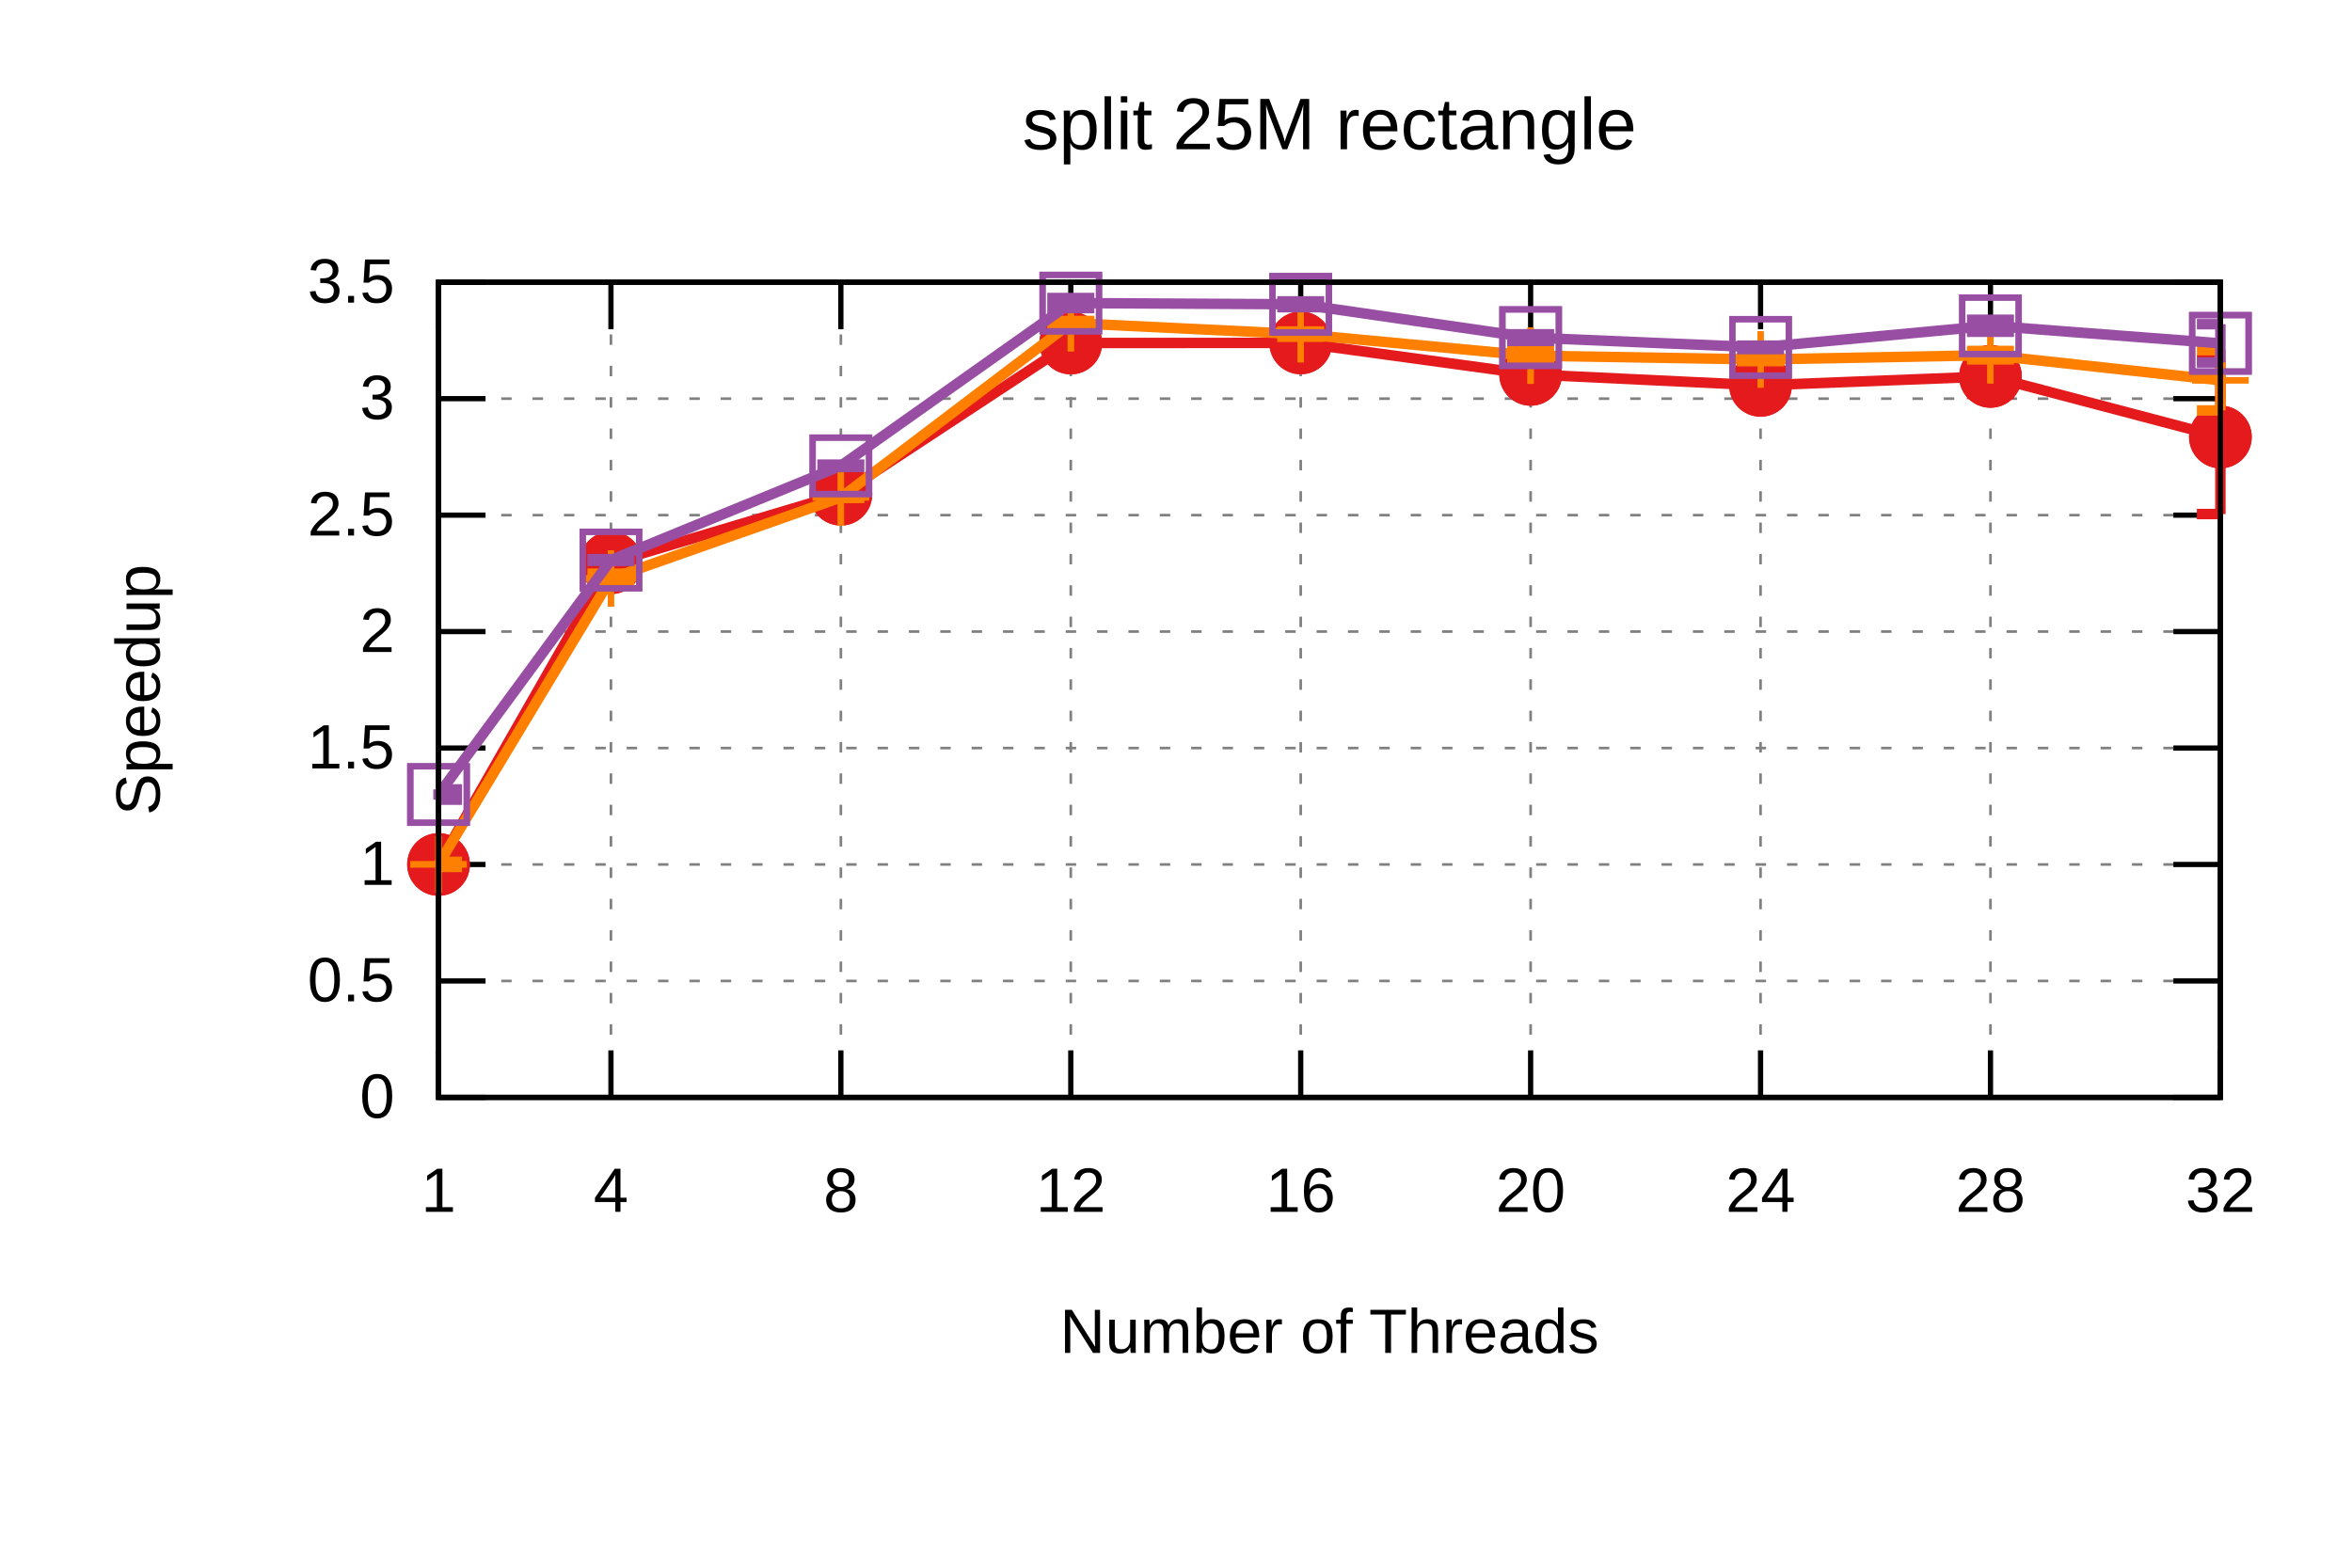
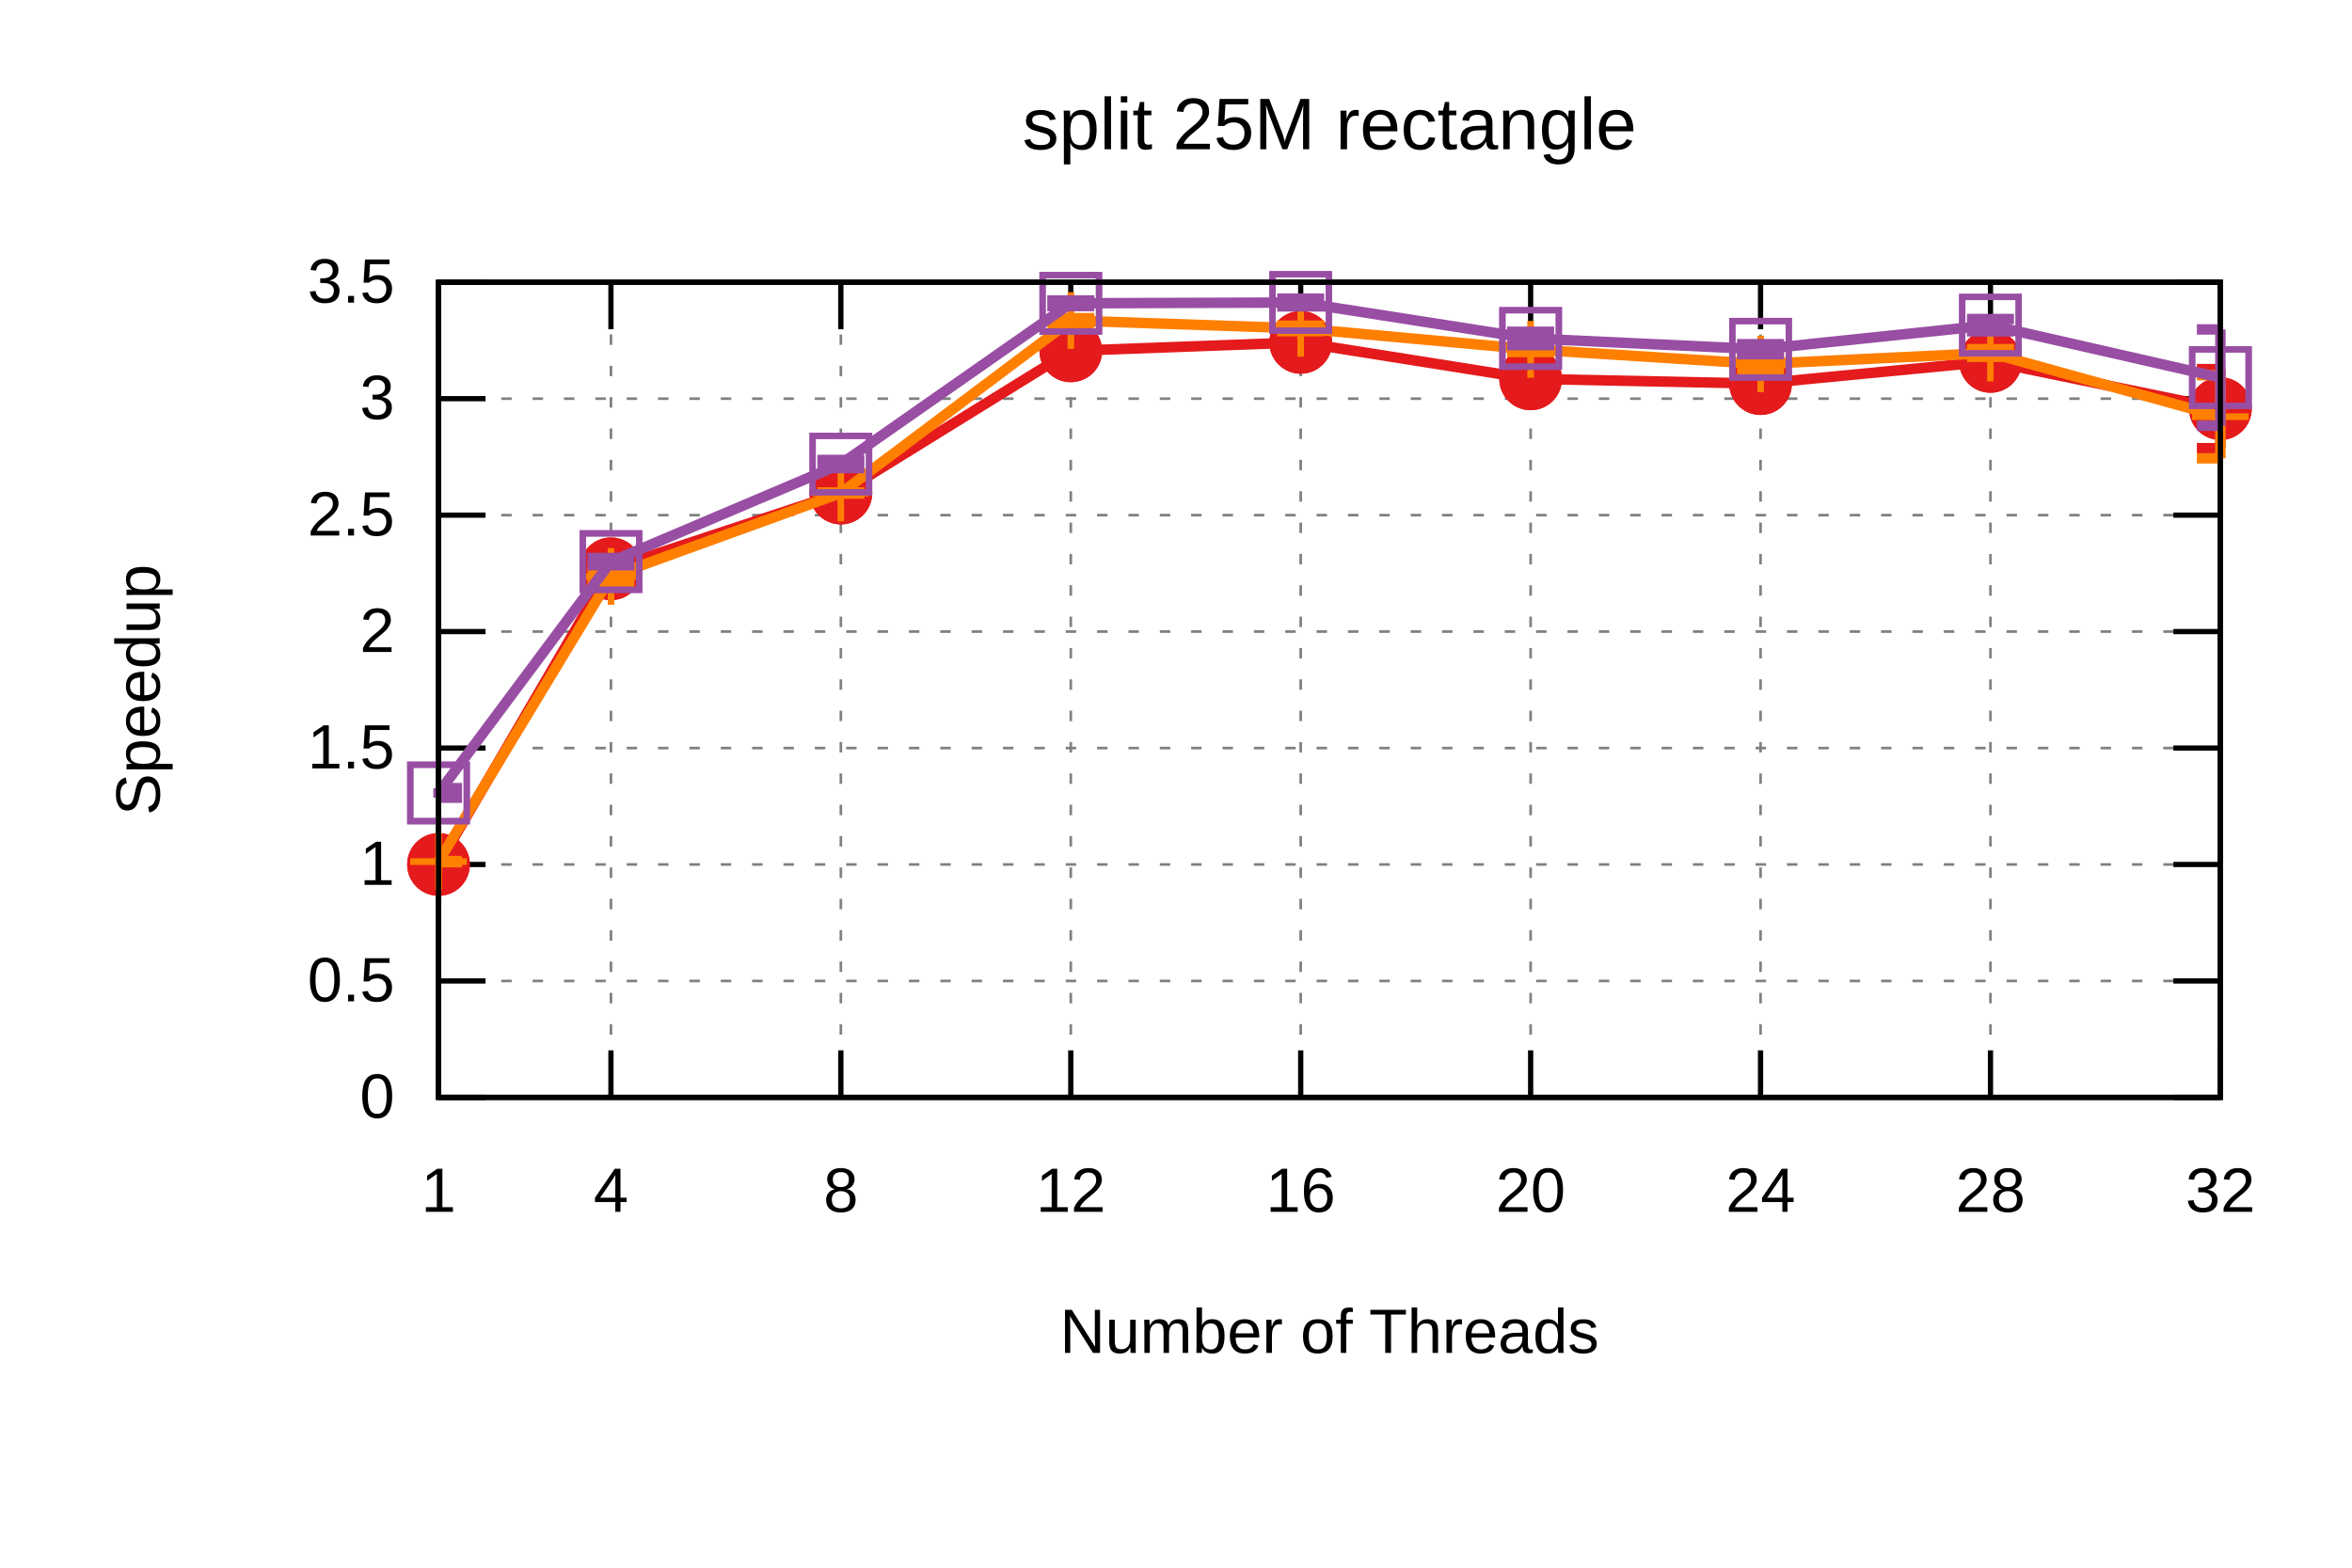
<svg xmlns="http://www.w3.org/2000/svg" xmlns:xlink="http://www.w3.org/1999/xlink" width="450" height="300" viewBox="0 0 450 300">
  <g id="gnuplot_canvas">
    <rect x="0" y="0" width="450" height="300" fill="none" />
    <defs>
      <circle id="gpDot" r="0.5" stroke-width="0.5" stroke="currentColor" />
      <path id="gpPt0" stroke-width="0.222" stroke="currentColor" d="M-1,0 h2 M0,-1 v2" />
      <path id="gpPt1" stroke-width="0.222" stroke="currentColor" d="M-1,-1 L1,1 M1,-1 L-1,1" />
      <path id="gpPt2" stroke-width="0.222" stroke="currentColor" d="M-1,0 L1,0 M0,-1 L0,1 M-1,-1 L1,1 M-1,1 L1,-1" />
      <rect id="gpPt3" stroke-width="0.222" stroke="currentColor" x="-1" y="-1" width="2" height="2" />
      <rect id="gpPt4" stroke-width="0.222" stroke="currentColor" fill="currentColor" x="-1" y="-1" width="2" height="2" />
      <circle id="gpPt5" stroke-width="0.222" stroke="currentColor" cx="0" cy="0" r="1" />
      <use xlink:href="#gpPt5" id="gpPt6" fill="currentColor" stroke="none" />
      <path id="gpPt7" stroke-width="0.222" stroke="currentColor" d="M0,-1.33 L-1.33,0.67 L1.33,0.67 z" />
      <use xlink:href="#gpPt7" id="gpPt8" fill="currentColor" stroke="none" />
      <use xlink:href="#gpPt7" id="gpPt9" stroke="currentColor" transform="rotate(180)" />
      <use xlink:href="#gpPt9" id="gpPt10" fill="currentColor" stroke="none" />
      <use xlink:href="#gpPt3" id="gpPt11" stroke="currentColor" transform="rotate(45)" />
      <use xlink:href="#gpPt11" id="gpPt12" fill="currentColor" stroke="none" />
      <path id="gpPt13" stroke-width="0.222" stroke="currentColor" d="M0,1.330 L1.265,0.411 L0.782,-1.067 L-0.782,-1.076 L-1.265,0.411 z" />
      <use xlink:href="#gpPt13" id="gpPt14" fill="currentColor" stroke="none" />
      <filter id="textbox" filterUnits="objectBoundingBox" x="0" y="0" height="1" width="1">
        <feFlood flood-color="white" flood-opacity="1" result="bgnd" />
        <feComposite in="SourceGraphic" in2="bgnd" operator="atop" />
      </filter>
      <filter id="greybox" filterUnits="objectBoundingBox" x="0" y="0" height="1" width="1">
        <feFlood flood-color="lightgrey" flood-opacity="1" result="grey" />
        <feComposite in="SourceGraphic" in2="grey" operator="atop" />
      </filter>
    </defs>
    <g fill="none" color="white" stroke="currentColor" stroke-width="1.00" stroke-linecap="butt" stroke-linejoin="miter">
</g>
    <g fill="none" color="black" stroke="currentColor" stroke-width="1.00" stroke-linecap="butt" stroke-linejoin="miter">
</g>
    <g fill="none" color="black" stroke="black" stroke-width="0.50" stroke-linecap="butt" stroke-linejoin="miter">
</g>
    <g fill="none" color="gray" stroke="currentColor" stroke-width="0.50" stroke-linecap="butt" stroke-linejoin="miter">
      <path stroke="gray" stroke-dasharray="2,4" class="gridline" d="M83.90,210.00 L424.82,210.00  " />
    </g>
    <g fill="none" color="gray" stroke="gray" stroke-width="1.00" stroke-linecap="butt" stroke-linejoin="miter">
</g>
    <g fill="none" color="black" stroke="currentColor" stroke-width="1.00" stroke-linecap="butt" stroke-linejoin="miter">
      <path stroke="black" d="M83.90,210.00 L92.90,210.00 M424.82,210.00 L415.82,210.00  " />
      <g transform="translate(75.51,213.90)" stroke="none" fill="black" font-family="Arial" font-size="12.00" text-anchor="end">
        <text>
          <tspan font-family="Arial"> 0</tspan>
        </text>
      </g>
    </g>
    <g fill="none" color="black" stroke="currentColor" stroke-width="1.00" stroke-linecap="butt" stroke-linejoin="miter">
</g>
    <g fill="none" color="black" stroke="black" stroke-width="0.50" stroke-linecap="butt" stroke-linejoin="miter">
</g>
    <g fill="none" color="gray" stroke="currentColor" stroke-width="0.50" stroke-linecap="butt" stroke-linejoin="miter">
      <path stroke="gray" stroke-dasharray="2,4" class="gridline" d="M83.90,187.72 L424.82,187.72  " />
    </g>
    <g fill="none" color="gray" stroke="gray" stroke-width="1.00" stroke-linecap="butt" stroke-linejoin="miter">
</g>
    <g fill="none" color="black" stroke="currentColor" stroke-width="1.00" stroke-linecap="butt" stroke-linejoin="miter">
      <path stroke="black" d="M83.90,187.72 L92.90,187.72 M424.82,187.72 L415.82,187.72  " />
      <g transform="translate(75.51,191.62)" stroke="none" fill="black" font-family="Arial" font-size="12.00" text-anchor="end">
        <text>
          <tspan font-family="Arial"> 0.5</tspan>
        </text>
      </g>
    </g>
    <g fill="none" color="black" stroke="currentColor" stroke-width="1.00" stroke-linecap="butt" stroke-linejoin="miter">
</g>
    <g fill="none" color="black" stroke="black" stroke-width="0.50" stroke-linecap="butt" stroke-linejoin="miter">
</g>
    <g fill="none" color="gray" stroke="currentColor" stroke-width="0.50" stroke-linecap="butt" stroke-linejoin="miter">
      <path stroke="gray" stroke-dasharray="2,4" class="gridline" d="M83.90,165.43 L424.82,165.43  " />
    </g>
    <g fill="none" color="gray" stroke="gray" stroke-width="1.00" stroke-linecap="butt" stroke-linejoin="miter">
</g>
    <g fill="none" color="black" stroke="currentColor" stroke-width="1.00" stroke-linecap="butt" stroke-linejoin="miter">
      <path stroke="black" d="M83.90,165.43 L92.90,165.43 M424.82,165.43 L415.82,165.43  " />
      <g transform="translate(75.51,169.33)" stroke="none" fill="black" font-family="Arial" font-size="12.00" text-anchor="end">
        <text>
          <tspan font-family="Arial"> 1</tspan>
        </text>
      </g>
    </g>
    <g fill="none" color="black" stroke="currentColor" stroke-width="1.00" stroke-linecap="butt" stroke-linejoin="miter">
</g>
    <g fill="none" color="black" stroke="black" stroke-width="0.50" stroke-linecap="butt" stroke-linejoin="miter">
</g>
    <g fill="none" color="gray" stroke="currentColor" stroke-width="0.50" stroke-linecap="butt" stroke-linejoin="miter">
      <path stroke="gray" stroke-dasharray="2,4" class="gridline" d="M83.90,143.15 L424.82,143.15  " />
    </g>
    <g fill="none" color="gray" stroke="gray" stroke-width="1.00" stroke-linecap="butt" stroke-linejoin="miter">
</g>
    <g fill="none" color="black" stroke="currentColor" stroke-width="1.00" stroke-linecap="butt" stroke-linejoin="miter">
      <path stroke="black" d="M83.90,143.15 L92.90,143.15 M424.82,143.15 L415.82,143.15  " />
      <g transform="translate(75.51,147.05)" stroke="none" fill="black" font-family="Arial" font-size="12.00" text-anchor="end">
        <text>
          <tspan font-family="Arial"> 1.5</tspan>
        </text>
      </g>
    </g>
    <g fill="none" color="black" stroke="currentColor" stroke-width="1.00" stroke-linecap="butt" stroke-linejoin="miter">
</g>
    <g fill="none" color="black" stroke="black" stroke-width="0.50" stroke-linecap="butt" stroke-linejoin="miter">
</g>
    <g fill="none" color="gray" stroke="currentColor" stroke-width="0.50" stroke-linecap="butt" stroke-linejoin="miter">
      <path stroke="gray" stroke-dasharray="2,4" class="gridline" d="M83.90,120.86 L424.82,120.86  " />
    </g>
    <g fill="none" color="gray" stroke="gray" stroke-width="1.00" stroke-linecap="butt" stroke-linejoin="miter">
</g>
    <g fill="none" color="black" stroke="currentColor" stroke-width="1.00" stroke-linecap="butt" stroke-linejoin="miter">
      <path stroke="black" d="M83.90,120.86 L92.90,120.86 M424.82,120.86 L415.82,120.86  " />
      <g transform="translate(75.51,124.76)" stroke="none" fill="black" font-family="Arial" font-size="12.00" text-anchor="end">
        <text>
          <tspan font-family="Arial"> 2</tspan>
        </text>
      </g>
    </g>
    <g fill="none" color="black" stroke="currentColor" stroke-width="1.00" stroke-linecap="butt" stroke-linejoin="miter">
</g>
    <g fill="none" color="black" stroke="black" stroke-width="0.50" stroke-linecap="butt" stroke-linejoin="miter">
</g>
    <g fill="none" color="gray" stroke="currentColor" stroke-width="0.50" stroke-linecap="butt" stroke-linejoin="miter">
      <path stroke="gray" stroke-dasharray="2,4" class="gridline" d="M83.90,98.58 L424.82,98.58  " />
    </g>
    <g fill="none" color="gray" stroke="gray" stroke-width="1.00" stroke-linecap="butt" stroke-linejoin="miter">
</g>
    <g fill="none" color="black" stroke="currentColor" stroke-width="1.00" stroke-linecap="butt" stroke-linejoin="miter">
      <path stroke="black" d="M83.90,98.58 L92.90,98.58 M424.82,98.58 L415.82,98.58  " />
      <g transform="translate(75.51,102.48)" stroke="none" fill="black" font-family="Arial" font-size="12.00" text-anchor="end">
        <text>
          <tspan font-family="Arial"> 2.5</tspan>
        </text>
      </g>
    </g>
    <g fill="none" color="black" stroke="currentColor" stroke-width="1.00" stroke-linecap="butt" stroke-linejoin="miter">
</g>
    <g fill="none" color="black" stroke="black" stroke-width="0.50" stroke-linecap="butt" stroke-linejoin="miter">
</g>
    <g fill="none" color="gray" stroke="currentColor" stroke-width="0.50" stroke-linecap="butt" stroke-linejoin="miter">
      <path stroke="gray" stroke-dasharray="2,4" class="gridline" d="M83.90,76.29 L424.82,76.29  " />
    </g>
    <g fill="none" color="gray" stroke="gray" stroke-width="1.00" stroke-linecap="butt" stroke-linejoin="miter">
</g>
    <g fill="none" color="black" stroke="currentColor" stroke-width="1.00" stroke-linecap="butt" stroke-linejoin="miter">
      <path stroke="black" d="M83.90,76.29 L92.90,76.29 M424.82,76.29 L415.82,76.29  " />
      <g transform="translate(75.51,80.19)" stroke="none" fill="black" font-family="Arial" font-size="12.00" text-anchor="end">
        <text>
          <tspan font-family="Arial"> 3</tspan>
        </text>
      </g>
    </g>
    <g fill="none" color="black" stroke="currentColor" stroke-width="1.00" stroke-linecap="butt" stroke-linejoin="miter">
</g>
    <g fill="none" color="black" stroke="black" stroke-width="0.50" stroke-linecap="butt" stroke-linejoin="miter">
</g>
    <g fill="none" color="gray" stroke="currentColor" stroke-width="0.50" stroke-linecap="butt" stroke-linejoin="miter">
      <path stroke="gray" stroke-dasharray="2,4" class="gridline" d="M83.90,54.01 L424.82,54.01  " />
    </g>
    <g fill="none" color="gray" stroke="gray" stroke-width="1.00" stroke-linecap="butt" stroke-linejoin="miter">
</g>
    <g fill="none" color="black" stroke="currentColor" stroke-width="1.00" stroke-linecap="butt" stroke-linejoin="miter">
      <path stroke="black" d="M83.90,54.01 L92.90,54.01 M424.82,54.01 L415.82,54.01  " />
      <g transform="translate(75.51,57.91)" stroke="none" fill="black" font-family="Arial" font-size="12.00" text-anchor="end">
        <text>
          <tspan font-family="Arial"> 3.5</tspan>
        </text>
      </g>
    </g>
    <g fill="none" color="black" stroke="currentColor" stroke-width="1.00" stroke-linecap="butt" stroke-linejoin="miter">
</g>
    <g fill="none" color="black" stroke="black" stroke-width="0.50" stroke-linecap="butt" stroke-linejoin="miter">
</g>
    <g fill="none" color="gray" stroke="currentColor" stroke-width="0.50" stroke-linecap="butt" stroke-linejoin="miter">
      <path stroke="gray" stroke-dasharray="2,4" class="gridline" d="M83.90,210.00 L83.90,54.01  " />
    </g>
    <g fill="none" color="gray" stroke="gray" stroke-width="1.00" stroke-linecap="butt" stroke-linejoin="miter">
</g>
    <g fill="none" color="black" stroke="currentColor" stroke-width="1.00" stroke-linecap="butt" stroke-linejoin="miter">
      <path stroke="black" d="M83.90,210.00 L83.90,201.00 M83.90,54.01 L83.90,63.01  " />
      <g transform="translate(83.90,231.90)" stroke="none" fill="black" font-family="Arial" font-size="12.00" text-anchor="middle">
        <text>
          <tspan font-family="Arial"> 1</tspan>
        </text>
      </g>
    </g>
    <g fill="none" color="black" stroke="currentColor" stroke-width="1.00" stroke-linecap="butt" stroke-linejoin="miter">
</g>
    <g fill="none" color="black" stroke="black" stroke-width="0.50" stroke-linecap="butt" stroke-linejoin="miter">
</g>
    <g fill="none" color="gray" stroke="currentColor" stroke-width="0.50" stroke-linecap="butt" stroke-linejoin="miter">
      <path stroke="gray" stroke-dasharray="2,4" class="gridline" d="M116.89,210.00 L116.89,54.01  " />
    </g>
    <g fill="none" color="gray" stroke="gray" stroke-width="1.00" stroke-linecap="butt" stroke-linejoin="miter">
</g>
    <g fill="none" color="black" stroke="currentColor" stroke-width="1.00" stroke-linecap="butt" stroke-linejoin="miter">
      <path stroke="black" d="M116.89,210.00 L116.89,201.00 M116.89,54.01 L116.89,63.01  " />
      <g transform="translate(116.89,231.90)" stroke="none" fill="black" font-family="Arial" font-size="12.00" text-anchor="middle">
        <text>
          <tspan font-family="Arial"> 4</tspan>
        </text>
      </g>
    </g>
    <g fill="none" color="black" stroke="currentColor" stroke-width="1.00" stroke-linecap="butt" stroke-linejoin="miter">
</g>
    <g fill="none" color="black" stroke="black" stroke-width="0.50" stroke-linecap="butt" stroke-linejoin="miter">
</g>
    <g fill="none" color="gray" stroke="currentColor" stroke-width="0.50" stroke-linecap="butt" stroke-linejoin="miter">
      <path stroke="gray" stroke-dasharray="2,4" class="gridline" d="M160.88,210.00 L160.88,54.01  " />
    </g>
    <g fill="none" color="gray" stroke="gray" stroke-width="1.00" stroke-linecap="butt" stroke-linejoin="miter">
</g>
    <g fill="none" color="black" stroke="currentColor" stroke-width="1.00" stroke-linecap="butt" stroke-linejoin="miter">
      <path stroke="black" d="M160.88,210.00 L160.88,201.00 M160.88,54.01 L160.88,63.01  " />
      <g transform="translate(160.88,231.90)" stroke="none" fill="black" font-family="Arial" font-size="12.00" text-anchor="middle">
        <text>
          <tspan font-family="Arial"> 8</tspan>
        </text>
      </g>
    </g>
    <g fill="none" color="black" stroke="currentColor" stroke-width="1.00" stroke-linecap="butt" stroke-linejoin="miter">
</g>
    <g fill="none" color="black" stroke="black" stroke-width="0.50" stroke-linecap="butt" stroke-linejoin="miter">
</g>
    <g fill="none" color="gray" stroke="currentColor" stroke-width="0.50" stroke-linecap="butt" stroke-linejoin="miter">
      <path stroke="gray" stroke-dasharray="2,4" class="gridline" d="M204.87,210.00 L204.87,54.01  " />
    </g>
    <g fill="none" color="gray" stroke="gray" stroke-width="1.00" stroke-linecap="butt" stroke-linejoin="miter">
</g>
    <g fill="none" color="black" stroke="currentColor" stroke-width="1.00" stroke-linecap="butt" stroke-linejoin="miter">
      <path stroke="black" d="M204.87,210.00 L204.87,201.00 M204.87,54.01 L204.87,63.01  " />
      <g transform="translate(204.87,231.90)" stroke="none" fill="black" font-family="Arial" font-size="12.00" text-anchor="middle">
        <text>
          <tspan font-family="Arial"> 12</tspan>
        </text>
      </g>
    </g>
    <g fill="none" color="black" stroke="currentColor" stroke-width="1.00" stroke-linecap="butt" stroke-linejoin="miter">
</g>
    <g fill="none" color="black" stroke="black" stroke-width="0.50" stroke-linecap="butt" stroke-linejoin="miter">
</g>
    <g fill="none" color="gray" stroke="currentColor" stroke-width="0.50" stroke-linecap="butt" stroke-linejoin="miter">
      <path stroke="gray" stroke-dasharray="2,4" class="gridline" d="M248.86,210.00 L248.86,54.01  " />
    </g>
    <g fill="none" color="gray" stroke="gray" stroke-width="1.00" stroke-linecap="butt" stroke-linejoin="miter">
</g>
    <g fill="none" color="black" stroke="currentColor" stroke-width="1.00" stroke-linecap="butt" stroke-linejoin="miter">
      <path stroke="black" d="M248.86,210.00 L248.86,201.00 M248.86,54.01 L248.86,63.01  " />
      <g transform="translate(248.86,231.90)" stroke="none" fill="black" font-family="Arial" font-size="12.00" text-anchor="middle">
        <text>
          <tspan font-family="Arial"> 16</tspan>
        </text>
      </g>
    </g>
    <g fill="none" color="black" stroke="currentColor" stroke-width="1.00" stroke-linecap="butt" stroke-linejoin="miter">
</g>
    <g fill="none" color="black" stroke="black" stroke-width="0.50" stroke-linecap="butt" stroke-linejoin="miter">
</g>
    <g fill="none" color="gray" stroke="currentColor" stroke-width="0.50" stroke-linecap="butt" stroke-linejoin="miter">
      <path stroke="gray" stroke-dasharray="2,4" class="gridline" d="M292.85,210.00 L292.85,54.01  " />
    </g>
    <g fill="none" color="gray" stroke="gray" stroke-width="1.00" stroke-linecap="butt" stroke-linejoin="miter">
</g>
    <g fill="none" color="black" stroke="currentColor" stroke-width="1.00" stroke-linecap="butt" stroke-linejoin="miter">
      <path stroke="black" d="M292.85,210.00 L292.85,201.00 M292.85,54.01 L292.85,63.01  " />
      <g transform="translate(292.85,231.90)" stroke="none" fill="black" font-family="Arial" font-size="12.00" text-anchor="middle">
        <text>
          <tspan font-family="Arial"> 20</tspan>
        </text>
      </g>
    </g>
    <g fill="none" color="black" stroke="currentColor" stroke-width="1.00" stroke-linecap="butt" stroke-linejoin="miter">
</g>
    <g fill="none" color="black" stroke="black" stroke-width="0.50" stroke-linecap="butt" stroke-linejoin="miter">
</g>
    <g fill="none" color="gray" stroke="currentColor" stroke-width="0.50" stroke-linecap="butt" stroke-linejoin="miter">
      <path stroke="gray" stroke-dasharray="2,4" class="gridline" d="M336.84,210.00 L336.84,54.01  " />
    </g>
    <g fill="none" color="gray" stroke="gray" stroke-width="1.00" stroke-linecap="butt" stroke-linejoin="miter">
</g>
    <g fill="none" color="black" stroke="currentColor" stroke-width="1.00" stroke-linecap="butt" stroke-linejoin="miter">
      <path stroke="black" d="M336.84,210.00 L336.84,201.00 M336.84,54.01 L336.84,63.01  " />
      <g transform="translate(336.84,231.90)" stroke="none" fill="black" font-family="Arial" font-size="12.00" text-anchor="middle">
        <text>
          <tspan font-family="Arial"> 24</tspan>
        </text>
      </g>
    </g>
    <g fill="none" color="black" stroke="currentColor" stroke-width="1.00" stroke-linecap="butt" stroke-linejoin="miter">
</g>
    <g fill="none" color="black" stroke="black" stroke-width="0.50" stroke-linecap="butt" stroke-linejoin="miter">
</g>
    <g fill="none" color="gray" stroke="currentColor" stroke-width="0.50" stroke-linecap="butt" stroke-linejoin="miter">
      <path stroke="gray" stroke-dasharray="2,4" class="gridline" d="M380.83,210.00 L380.83,54.01  " />
    </g>
    <g fill="none" color="gray" stroke="gray" stroke-width="1.00" stroke-linecap="butt" stroke-linejoin="miter">
</g>
    <g fill="none" color="black" stroke="currentColor" stroke-width="1.00" stroke-linecap="butt" stroke-linejoin="miter">
      <path stroke="black" d="M380.83,210.00 L380.83,201.00 M380.83,54.01 L380.83,63.01  " />
      <g transform="translate(380.83,231.90)" stroke="none" fill="black" font-family="Arial" font-size="12.00" text-anchor="middle">
        <text>
          <tspan font-family="Arial"> 28</tspan>
        </text>
      </g>
    </g>
    <g fill="none" color="black" stroke="currentColor" stroke-width="1.00" stroke-linecap="butt" stroke-linejoin="miter">
</g>
    <g fill="none" color="black" stroke="black" stroke-width="0.50" stroke-linecap="butt" stroke-linejoin="miter">
</g>
    <g fill="none" color="gray" stroke="currentColor" stroke-width="0.50" stroke-linecap="butt" stroke-linejoin="miter">
      <path stroke="gray" stroke-dasharray="2,4" class="gridline" d="M424.82,210.00 L424.82,54.01  " />
    </g>
    <g fill="none" color="gray" stroke="gray" stroke-width="1.00" stroke-linecap="butt" stroke-linejoin="miter">
</g>
    <g fill="none" color="black" stroke="currentColor" stroke-width="1.00" stroke-linecap="butt" stroke-linejoin="miter">
      <path stroke="black" d="M424.82,210.00 L424.82,201.00 M424.82,54.01 L424.82,63.01  " />
      <g transform="translate(424.82,231.90)" stroke="none" fill="black" font-family="Arial" font-size="12.00" text-anchor="middle">
        <text>
          <tspan font-family="Arial"> 32</tspan>
        </text>
      </g>
    </g>
    <g fill="none" color="black" stroke="currentColor" stroke-width="1.00" stroke-linecap="butt" stroke-linejoin="miter">
</g>
    <g fill="none" color="black" stroke="currentColor" stroke-width="1.00" stroke-linecap="butt" stroke-linejoin="miter">
      <path stroke="black" d="M83.90,54.01 L83.90,210.00 L424.82,210.00 L424.82,54.01 L83.90,54.01 Z  " />
    </g>
    <g fill="none" color="black" stroke="currentColor" stroke-width="1.00" stroke-linecap="butt" stroke-linejoin="miter">
      <g transform="translate(30.55,132.01) rotate(270)" stroke="none" fill="black" font-family="Arial" font-size="12.00" text-anchor="middle">
        <text>
          <tspan font-family="Arial">Speedup</tspan>
        </text>
      </g>
    </g>
    <g fill="none" color="black" stroke="currentColor" stroke-width="1.00" stroke-linecap="butt" stroke-linejoin="miter">
      <g transform="translate(254.36,258.90)" stroke="none" fill="black" font-family="Arial" font-size="12.00" text-anchor="middle">
        <text>
          <tspan font-family="Arial">Number of Threads</tspan>
        </text>
      </g>
    </g>
    <g fill="none" color="black" stroke="currentColor" stroke-width="1.00" stroke-linecap="butt" stroke-linejoin="miter">
</g>
    <g id="gnuplot_plot_1">
      <g fill="none" color="white" stroke="currentColor" stroke-width="2.00" stroke-linecap="butt" stroke-linejoin="miter">
</g>
      <g fill="none" color="black" stroke="currentColor" stroke-width="2.00" stroke-linecap="butt" stroke-linejoin="miter">
-         <path stroke="rgb(228,  26,  28)" d="M83.90,166.28 L83.90,164.58 M83.90,166.28 L88.40,166.28 M83.90,164.58 L88.40,164.58 M116.89,108.85 L116.89,106.52   M112.39,108.85 L121.39,108.85 M112.39,106.52 L121.39,106.52 M160.88,95.04 L160.88,94.09 M156.38,95.04 L165.38,95.04   M156.38,94.09 L165.38,94.09 M204.87,66.19 L204.87,65.09 M200.37,66.19 L209.37,66.19 M200.37,65.09 L209.37,65.09   M248.86,66.02 L248.86,65.21 M244.36,66.02 L253.36,66.02 M244.36,65.21 L253.36,65.21 M292.85,72.18 L292.85,71.10   M288.35,72.18 L297.35,72.18 M288.35,71.10 L297.35,71.10 M336.84,74.10 L336.84,73.39 M332.34,74.10 L341.34,74.10   M332.34,73.39 L341.34,73.39 M380.83,75.39 L380.83,68.67 M376.33,75.39 L385.33,75.39 M376.33,68.67 L385.33,68.67   M424.82,98.37 L424.82,68.88 M420.32,98.37 L424.82,98.37 M420.32,68.88 L424.82,68.88  " />
+         <path stroke="rgb(228,  26,  28)" d="M83.90,166.02 L83.90,164.84 M83.90,166.02 L88.40,166.02 M83.90,164.84 L88.40,164.84 M116.89,110.60 L116.89,107.09   M112.39,110.60 L121.39,110.60 M112.39,107.09 L121.39,107.09 M160.88,94.52 L160.88,94.18 M156.38,94.52 L165.38,94.52   M156.38,94.18 L165.38,94.18 M204.87,67.77 L204.87,66.51 M200.37,67.77 L209.37,67.77 M200.37,66.51 L209.37,66.51   M248.86,66.22 L248.86,64.83 M244.36,66.22 L253.36,66.22 M244.36,64.83 L253.36,64.83 M292.85,73.96 L292.85,71.05   M288.35,73.96 L297.35,73.96 M288.35,71.05 L297.35,71.05 M336.84,73.66 L336.84,73.15 M332.34,73.66 L341.34,73.66   M332.34,73.15 L341.34,73.15 M380.83,69.73 L380.83,68.58 M376.33,69.73 L385.33,69.73 M376.33,68.58 L385.33,68.58   M424.82,85.77 L424.82,70.64 M420.32,85.77 L424.82,85.77 M420.32,70.64 L424.82,70.64  " />
      </g>
      <g fill="none" color="black" stroke="currentColor" stroke-width="2.00" stroke-linecap="butt" stroke-linejoin="miter">
        <use xlink:href="#gpPt6" transform="translate(83.90,165.43) scale(5.40)" color="rgb(228,  26,  28)" />
-         <use xlink:href="#gpPt6" transform="translate(116.89,107.69) scale(5.40)" color="rgb(228,  26,  28)" />
-         <use xlink:href="#gpPt6" transform="translate(160.88,94.57) scale(5.40)" color="rgb(228,  26,  28)" />
-         <use xlink:href="#gpPt6" transform="translate(204.87,65.64) scale(5.40)" color="rgb(228,  26,  28)" />
-         <use xlink:href="#gpPt6" transform="translate(248.86,65.62) scale(5.40)" color="rgb(228,  26,  28)" />
-         <use xlink:href="#gpPt6" transform="translate(292.85,71.64) scale(5.40)" color="rgb(228,  26,  28)" />
-         <use xlink:href="#gpPt6" transform="translate(336.84,73.74) scale(5.40)" color="rgb(228,  26,  28)" />
-         <use xlink:href="#gpPt6" transform="translate(380.83,72.03) scale(5.40)" color="rgb(228,  26,  28)" />
-         <use xlink:href="#gpPt6" transform="translate(424.82,83.62) scale(5.40)" color="rgb(228,  26,  28)" />
+         <use xlink:href="#gpPt6" transform="translate(116.89,108.85) scale(5.40)" color="rgb(228,  26,  28)" />
+         <use xlink:href="#gpPt6" transform="translate(160.88,94.35) scale(5.40)" color="rgb(228,  26,  28)" />
+         <use xlink:href="#gpPt6" transform="translate(204.87,67.14) scale(5.40)" color="rgb(228,  26,  28)" />
+         <use xlink:href="#gpPt6" transform="translate(248.86,65.52) scale(5.40)" color="rgb(228,  26,  28)" />
+         <use xlink:href="#gpPt6" transform="translate(292.85,72.50) scale(5.40)" color="rgb(228,  26,  28)" />
+         <use xlink:href="#gpPt6" transform="translate(336.84,73.41) scale(5.40)" color="rgb(228,  26,  28)" />
+         <use xlink:href="#gpPt6" transform="translate(380.83,69.16) scale(5.40)" color="rgb(228,  26,  28)" />
+         <use xlink:href="#gpPt6" transform="translate(424.82,78.20) scale(5.40)" color="rgb(228,  26,  28)" />
      </g>
    </g>
    <g id="gnuplot_plot_2">
      <g fill="none" color="black" stroke="currentColor" stroke-width="2.00" stroke-linecap="butt" stroke-linejoin="miter">
-         <path stroke="rgb(228,  26,  28)" d="M83.90,165.43 L116.89,107.69 L160.88,94.57 L204.87,65.64 L248.86,65.62 L292.85,71.64 L336.84,73.74 L380.83,72.03   L424.82,83.62  " />
+         <path stroke="rgb(228,  26,  28)" d="M83.90,165.43 L116.89,108.85 L160.88,94.35 L204.87,67.14 L248.86,65.52 L292.85,72.50 L336.84,73.41 L380.83,69.16   L424.82,78.20  " />
        <use xlink:href="#gpPt6" transform="translate(83.90,165.43) scale(5.40)" color="rgb(228,  26,  28)" />
-         <use xlink:href="#gpPt6" transform="translate(116.89,107.69) scale(5.40)" color="rgb(228,  26,  28)" />
-         <use xlink:href="#gpPt6" transform="translate(160.88,94.57) scale(5.40)" color="rgb(228,  26,  28)" />
-         <use xlink:href="#gpPt6" transform="translate(204.87,65.64) scale(5.40)" color="rgb(228,  26,  28)" />
-         <use xlink:href="#gpPt6" transform="translate(248.86,65.62) scale(5.40)" color="rgb(228,  26,  28)" />
-         <use xlink:href="#gpPt6" transform="translate(292.85,71.64) scale(5.40)" color="rgb(228,  26,  28)" />
-         <use xlink:href="#gpPt6" transform="translate(336.84,73.74) scale(5.40)" color="rgb(228,  26,  28)" />
-         <use xlink:href="#gpPt6" transform="translate(380.83,72.03) scale(5.40)" color="rgb(228,  26,  28)" />
-         <use xlink:href="#gpPt6" transform="translate(424.82,83.62) scale(5.40)" color="rgb(228,  26,  28)" />
+         <use xlink:href="#gpPt6" transform="translate(116.89,108.85) scale(5.40)" color="rgb(228,  26,  28)" />
+         <use xlink:href="#gpPt6" transform="translate(160.88,94.35) scale(5.40)" color="rgb(228,  26,  28)" />
+         <use xlink:href="#gpPt6" transform="translate(204.87,67.14) scale(5.40)" color="rgb(228,  26,  28)" />
+         <use xlink:href="#gpPt6" transform="translate(248.86,65.52) scale(5.40)" color="rgb(228,  26,  28)" />
+         <use xlink:href="#gpPt6" transform="translate(292.85,72.50) scale(5.40)" color="rgb(228,  26,  28)" />
+         <use xlink:href="#gpPt6" transform="translate(336.84,73.41) scale(5.40)" color="rgb(228,  26,  28)" />
+         <use xlink:href="#gpPt6" transform="translate(380.83,69.16) scale(5.40)" color="rgb(228,  26,  28)" />
+         <use xlink:href="#gpPt6" transform="translate(424.82,78.20) scale(5.40)" color="rgb(228,  26,  28)" />
      </g>
    </g>
    <g id="gnuplot_plot_3">
      <g fill="none" color="black" stroke="currentColor" stroke-width="2.00" stroke-linecap="butt" stroke-linejoin="miter">
-         <path stroke="rgb(255, 127,   0)" d="M83.90,165.90 L83.90,164.92 M83.90,165.90 L88.40,165.90 M83.90,164.92 L88.40,164.92 M116.89,111.62 L116.89,109.78   M112.39,111.62 L121.39,111.62 M112.39,109.78 L121.39,109.78 M160.88,95.29 L160.88,95.09 M156.38,95.29 L165.38,95.29   M156.38,95.09 L165.38,95.09 M204.87,62.24 L204.87,61.42 M200.37,62.24 L209.37,62.24 M200.37,61.42 L209.37,61.42   M248.86,64.44 L248.86,63.43 M244.36,64.44 L253.36,64.44 M244.36,63.43 L253.36,63.43 M292.85,68.92 L292.85,67.21   M288.35,68.92 L297.35,68.92 M288.35,67.21 L297.35,67.21 M336.84,69.11 L336.84,68.48 M332.34,69.11 L341.34,69.11   M332.34,68.48 L341.34,68.48 M380.83,68.77 L380.83,67.16 M376.33,68.77 L385.33,68.77 M376.33,67.16 L385.33,67.16   M424.82,78.54 L424.82,67.00 M420.32,78.54 L424.82,78.54 M420.32,67.00 L424.82,67.00  " />
-       </g>
-       <g fill="none" color="black" stroke="currentColor" stroke-width="2.00" stroke-linecap="butt" stroke-linejoin="miter">
-         <use xlink:href="#gpPt0" transform="translate(83.90,165.41) scale(5.40)" color="rgb(255, 127,   0)" />
-         <use xlink:href="#gpPt0" transform="translate(116.89,110.70) scale(5.40)" color="rgb(255, 127,   0)" />
-         <use xlink:href="#gpPt0" transform="translate(160.88,95.19) scale(5.40)" color="rgb(255, 127,   0)" />
-         <use xlink:href="#gpPt0" transform="translate(204.87,61.83) scale(5.40)" color="rgb(255, 127,   0)" />
-         <use xlink:href="#gpPt0" transform="translate(248.86,63.94) scale(5.40)" color="rgb(255, 127,   0)" />
-         <use xlink:href="#gpPt0" transform="translate(292.85,68.06) scale(5.40)" color="rgb(255, 127,   0)" />
-         <use xlink:href="#gpPt0" transform="translate(336.84,68.79) scale(5.40)" color="rgb(255, 127,   0)" />
-         <use xlink:href="#gpPt0" transform="translate(380.83,67.97) scale(5.40)" color="rgb(255, 127,   0)" />
-         <use xlink:href="#gpPt0" transform="translate(424.82,72.77) scale(5.40)" color="rgb(255, 127,   0)" />
+         <path stroke="rgb(255, 127,   0)" d="M83.90,164.99 L83.90,164.78 M83.90,164.99 L88.40,164.99 M83.90,164.78 L88.40,164.78 M116.89,111.32 L116.89,109.31   M112.39,111.32 L121.39,111.32 M112.39,109.31 L121.39,109.31 M160.88,94.46 L160.88,94.24 M156.38,94.46 L165.38,94.46   M156.38,94.24 L165.38,94.24 M204.87,61.80 L204.87,60.88 M200.37,61.80 L209.37,61.80 M200.37,60.88 L209.37,60.88   M248.86,63.37 L248.86,62.32 M244.36,63.37 L253.36,63.37 M244.36,62.32 L253.36,62.32 M292.85,67.36 L292.85,66.34   M288.35,67.36 L297.35,67.36 M288.35,66.34 L297.35,66.34 M336.84,70.79 L336.84,68.52 M332.34,70.79 L341.34,70.79   M332.34,68.52 L341.34,68.52 M380.83,68.28 L380.83,66.82 M376.33,68.28 L385.33,68.28 M376.33,66.82 L385.33,66.82   M424.82,87.70 L424.82,71.79 M420.32,87.70 L424.82,87.70 M420.32,71.79 L424.82,71.79  " />
+       </g>
+       <g fill="none" color="black" stroke="currentColor" stroke-width="2.00" stroke-linecap="butt" stroke-linejoin="miter">
+         <use xlink:href="#gpPt0" transform="translate(83.90,164.88) scale(5.40)" color="rgb(255, 127,   0)" />
+         <use xlink:href="#gpPt0" transform="translate(116.89,110.31) scale(5.40)" color="rgb(255, 127,   0)" />
+         <use xlink:href="#gpPt0" transform="translate(160.88,94.35) scale(5.40)" color="rgb(255, 127,   0)" />
+         <use xlink:href="#gpPt0" transform="translate(204.87,61.34) scale(5.40)" color="rgb(255, 127,   0)" />
+         <use xlink:href="#gpPt0" transform="translate(248.86,62.84) scale(5.40)" color="rgb(255, 127,   0)" />
+         <use xlink:href="#gpPt0" transform="translate(292.85,66.85) scale(5.40)" color="rgb(255, 127,   0)" />
+         <use xlink:href="#gpPt0" transform="translate(336.84,69.65) scale(5.40)" color="rgb(255, 127,   0)" />
+         <use xlink:href="#gpPt0" transform="translate(380.83,67.55) scale(5.40)" color="rgb(255, 127,   0)" />
+         <use xlink:href="#gpPt0" transform="translate(424.82,79.74) scale(5.40)" color="rgb(255, 127,   0)" />
      </g>
    </g>
    <g id="gnuplot_plot_4">
      <g fill="none" color="black" stroke="currentColor" stroke-width="2.00" stroke-linecap="butt" stroke-linejoin="miter">
-         <path stroke="rgb(255, 127,   0)" d="M83.90,165.41 L116.89,110.70 L160.88,95.19 L204.87,61.83 L248.86,63.94 L292.85,68.06 L336.84,68.79 L380.83,67.97   L424.82,72.77  " />
-         <use xlink:href="#gpPt0" transform="translate(83.90,165.41) scale(5.40)" color="rgb(255, 127,   0)" />
-         <use xlink:href="#gpPt0" transform="translate(116.89,110.70) scale(5.40)" color="rgb(255, 127,   0)" />
-         <use xlink:href="#gpPt0" transform="translate(160.88,95.19) scale(5.40)" color="rgb(255, 127,   0)" />
-         <use xlink:href="#gpPt0" transform="translate(204.87,61.83) scale(5.40)" color="rgb(255, 127,   0)" />
-         <use xlink:href="#gpPt0" transform="translate(248.86,63.94) scale(5.40)" color="rgb(255, 127,   0)" />
-         <use xlink:href="#gpPt0" transform="translate(292.85,68.06) scale(5.40)" color="rgb(255, 127,   0)" />
-         <use xlink:href="#gpPt0" transform="translate(336.84,68.79) scale(5.40)" color="rgb(255, 127,   0)" />
-         <use xlink:href="#gpPt0" transform="translate(380.83,67.97) scale(5.40)" color="rgb(255, 127,   0)" />
-         <use xlink:href="#gpPt0" transform="translate(424.82,72.77) scale(5.40)" color="rgb(255, 127,   0)" />
+         <path stroke="rgb(255, 127,   0)" d="M83.90,164.88 L116.89,110.31 L160.88,94.35 L204.87,61.34 L248.86,62.84 L292.85,66.85 L336.84,69.65 L380.83,67.55   L424.82,79.74  " />
+         <use xlink:href="#gpPt0" transform="translate(83.90,164.88) scale(5.40)" color="rgb(255, 127,   0)" />
+         <use xlink:href="#gpPt0" transform="translate(116.89,110.31) scale(5.40)" color="rgb(255, 127,   0)" />
+         <use xlink:href="#gpPt0" transform="translate(160.88,94.35) scale(5.40)" color="rgb(255, 127,   0)" />
+         <use xlink:href="#gpPt0" transform="translate(204.87,61.34) scale(5.40)" color="rgb(255, 127,   0)" />
+         <use xlink:href="#gpPt0" transform="translate(248.86,62.84) scale(5.40)" color="rgb(255, 127,   0)" />
+         <use xlink:href="#gpPt0" transform="translate(292.85,66.85) scale(5.40)" color="rgb(255, 127,   0)" />
+         <use xlink:href="#gpPt0" transform="translate(336.84,69.65) scale(5.40)" color="rgb(255, 127,   0)" />
+         <use xlink:href="#gpPt0" transform="translate(380.83,67.55) scale(5.40)" color="rgb(255, 127,   0)" />
+         <use xlink:href="#gpPt0" transform="translate(424.82,79.74) scale(5.40)" color="rgb(255, 127,   0)" />
      </g>
    </g>
    <g id="gnuplot_plot_5">
      <g fill="none" color="black" stroke="currentColor" stroke-width="2.00" stroke-linecap="butt" stroke-linejoin="miter">
-         <path stroke="rgb(152,  78, 163)" d="M83.90,153.03 L83.90,151.06 M83.90,153.03 L88.40,153.03 M83.90,151.06 L88.40,151.06 M116.89,107.34 L116.89,107.00   M112.39,107.34 L121.39,107.34 M112.39,107.00 L121.39,107.00 M160.88,89.37 L160.88,88.91 M156.38,89.37 L165.38,89.37   M156.38,88.91 L165.38,88.91 M204.87,58.96 L204.87,57.03 M200.37,58.96 L209.37,58.96 M200.37,57.03 L209.37,57.03   M248.86,58.79 L248.86,57.67 M244.36,58.79 L253.36,58.79 M244.36,57.67 L253.36,57.67 M292.85,65.24 L292.85,63.97   M288.35,65.24 L297.35,65.24 M288.35,63.97 L297.35,63.97 M336.84,66.81 L336.84,66.14 M332.34,66.81 L341.34,66.81   M332.34,66.14 L341.34,66.14 M380.83,63.49 L380.83,61.19 M376.33,63.49 L385.33,63.49 M376.33,61.19 L385.33,61.19   M424.82,69.36 L424.82,62.04 M420.32,69.36 L424.82,69.36 M420.32,62.04 L424.82,62.04  " />
-       </g>
-       <g fill="none" color="black" stroke="currentColor" stroke-width="2.00" stroke-linecap="butt" stroke-linejoin="miter">
-         <use xlink:href="#gpPt3" transform="translate(83.90,152.05) scale(5.40)" color="rgb(152,  78, 163)" />
-         <use xlink:href="#gpPt3" transform="translate(116.89,107.17) scale(5.40)" color="rgb(152,  78, 163)" />
-         <use xlink:href="#gpPt3" transform="translate(160.88,89.14) scale(5.40)" color="rgb(152,  78, 163)" />
-         <use xlink:href="#gpPt3" transform="translate(204.87,58.00) scale(5.40)" color="rgb(152,  78, 163)" />
-         <use xlink:href="#gpPt3" transform="translate(248.86,58.23) scale(5.40)" color="rgb(152,  78, 163)" />
-         <use xlink:href="#gpPt3" transform="translate(292.85,64.61) scale(5.40)" color="rgb(152,  78, 163)" />
-         <use xlink:href="#gpPt3" transform="translate(336.84,66.47) scale(5.40)" color="rgb(152,  78, 163)" />
-         <use xlink:href="#gpPt3" transform="translate(380.83,62.34) scale(5.40)" color="rgb(152,  78, 163)" />
-         <use xlink:href="#gpPt3" transform="translate(424.82,65.70) scale(5.40)" color="rgb(152,  78, 163)" />
+         <path stroke="rgb(152,  78, 163)" d="M83.90,152.65 L83.90,150.83 M83.90,152.65 L88.40,152.65 M83.90,150.83 L88.40,150.83 M116.89,108.16 L116.89,106.78   M112.39,108.16 L121.39,108.16 M112.39,106.78 L121.39,106.78 M160.88,89.57 L160.88,88.02 M156.38,89.57 L165.38,89.57   M156.38,88.02 L165.38,88.02 M204.87,58.57 L204.87,57.50 M200.37,58.57 L209.37,58.57 M200.37,57.50 L209.37,57.50   M248.86,58.63 L248.86,57.16 M244.36,58.63 L253.36,58.63 M244.36,57.16 L253.36,57.16 M292.85,66.04 L292.85,63.49   M288.35,66.04 L297.35,66.04 M288.35,63.49 L297.35,63.49 M336.84,67.78 L336.84,65.87 M332.34,67.78 L341.34,67.78   M332.34,65.87 L341.34,65.87 M380.83,63.41 L380.83,61.05 M376.33,63.41 L385.33,63.41 M376.33,61.05 L385.33,61.05   M424.82,81.48 L424.82,63.04 M420.32,81.48 L424.82,81.48 M420.32,63.04 L424.82,63.04  " />
+       </g>
+       <g fill="none" color="black" stroke="currentColor" stroke-width="2.00" stroke-linecap="butt" stroke-linejoin="miter">
+         <use xlink:href="#gpPt3" transform="translate(83.90,151.74) scale(5.40)" color="rgb(152,  78, 163)" />
+         <use xlink:href="#gpPt3" transform="translate(116.89,107.47) scale(5.40)" color="rgb(152,  78, 163)" />
+         <use xlink:href="#gpPt3" transform="translate(160.88,88.80) scale(5.40)" color="rgb(152,  78, 163)" />
+         <use xlink:href="#gpPt3" transform="translate(204.87,58.04) scale(5.40)" color="rgb(152,  78, 163)" />
+         <use xlink:href="#gpPt3" transform="translate(248.86,57.89) scale(5.40)" color="rgb(152,  78, 163)" />
+         <use xlink:href="#gpPt3" transform="translate(292.85,64.77) scale(5.40)" color="rgb(152,  78, 163)" />
+         <use xlink:href="#gpPt3" transform="translate(336.84,66.83) scale(5.40)" color="rgb(152,  78, 163)" />
+         <use xlink:href="#gpPt3" transform="translate(380.83,62.23) scale(5.40)" color="rgb(152,  78, 163)" />
+         <use xlink:href="#gpPt3" transform="translate(424.82,72.26) scale(5.40)" color="rgb(152,  78, 163)" />
      </g>
    </g>
    <g id="gnuplot_plot_6">
      <g fill="none" color="black" stroke="currentColor" stroke-width="2.00" stroke-linecap="butt" stroke-linejoin="miter">
-         <path stroke="rgb(152,  78, 163)" d="M83.90,152.05 L116.89,107.17 L160.88,89.14 L204.87,58.00 L248.86,58.23 L292.85,64.61 L336.84,66.47 L380.83,62.34   L424.82,65.70  " />
-         <use xlink:href="#gpPt3" transform="translate(83.90,152.05) scale(5.40)" color="rgb(152,  78, 163)" />
-         <use xlink:href="#gpPt3" transform="translate(116.89,107.17) scale(5.40)" color="rgb(152,  78, 163)" />
-         <use xlink:href="#gpPt3" transform="translate(160.88,89.14) scale(5.40)" color="rgb(152,  78, 163)" />
-         <use xlink:href="#gpPt3" transform="translate(204.87,58.00) scale(5.40)" color="rgb(152,  78, 163)" />
-         <use xlink:href="#gpPt3" transform="translate(248.86,58.23) scale(5.40)" color="rgb(152,  78, 163)" />
-         <use xlink:href="#gpPt3" transform="translate(292.85,64.61) scale(5.40)" color="rgb(152,  78, 163)" />
-         <use xlink:href="#gpPt3" transform="translate(336.84,66.47) scale(5.40)" color="rgb(152,  78, 163)" />
-         <use xlink:href="#gpPt3" transform="translate(380.83,62.34) scale(5.40)" color="rgb(152,  78, 163)" />
-         <use xlink:href="#gpPt3" transform="translate(424.82,65.70) scale(5.40)" color="rgb(152,  78, 163)" />
+         <path stroke="rgb(152,  78, 163)" d="M83.90,151.74 L116.89,107.47 L160.88,88.80 L204.87,58.04 L248.86,57.89 L292.85,64.77 L336.84,66.83 L380.83,62.23   L424.82,72.26  " />
+         <use xlink:href="#gpPt3" transform="translate(83.90,151.74) scale(5.40)" color="rgb(152,  78, 163)" />
+         <use xlink:href="#gpPt3" transform="translate(116.89,107.47) scale(5.40)" color="rgb(152,  78, 163)" />
+         <use xlink:href="#gpPt3" transform="translate(160.88,88.80) scale(5.40)" color="rgb(152,  78, 163)" />
+         <use xlink:href="#gpPt3" transform="translate(204.87,58.04) scale(5.40)" color="rgb(152,  78, 163)" />
+         <use xlink:href="#gpPt3" transform="translate(248.86,57.89) scale(5.40)" color="rgb(152,  78, 163)" />
+         <use xlink:href="#gpPt3" transform="translate(292.85,64.77) scale(5.40)" color="rgb(152,  78, 163)" />
+         <use xlink:href="#gpPt3" transform="translate(336.84,66.83) scale(5.40)" color="rgb(152,  78, 163)" />
+         <use xlink:href="#gpPt3" transform="translate(380.83,62.23) scale(5.40)" color="rgb(152,  78, 163)" />
+         <use xlink:href="#gpPt3" transform="translate(424.82,72.26) scale(5.40)" color="rgb(152,  78, 163)" />
      </g>
    </g>
    <g fill="none" color="black" stroke="currentColor" stroke-width="2.00" stroke-linecap="butt" stroke-linejoin="miter">
</g>
    <g fill="none" color="black" stroke="black" stroke-width="1.00" stroke-linecap="butt" stroke-linejoin="miter">
</g>
    <g fill="none" color="black" stroke="currentColor" stroke-width="1.00" stroke-linecap="butt" stroke-linejoin="miter">
      <path stroke="black" d="M83.90,54.01 L83.90,210.00 L424.82,210.00 L424.82,54.01 L83.90,54.01 Z  " />
    </g>
    <g fill="none" color="black" stroke="currentColor" stroke-width="1.00" stroke-linecap="butt" stroke-linejoin="miter">
      <g transform="translate(254.36,28.56)" stroke="none" fill="black" font-family="Arial" font-size="14.00" text-anchor="middle">
        <text>
          <tspan font-family="Arial">split 25M rectangle</tspan>
        </text>
      </g>
    </g>
    <g fill="none" color="black" stroke="currentColor" stroke-width="1.00" stroke-linecap="butt" stroke-linejoin="miter">
</g>
  </g>
</svg>
